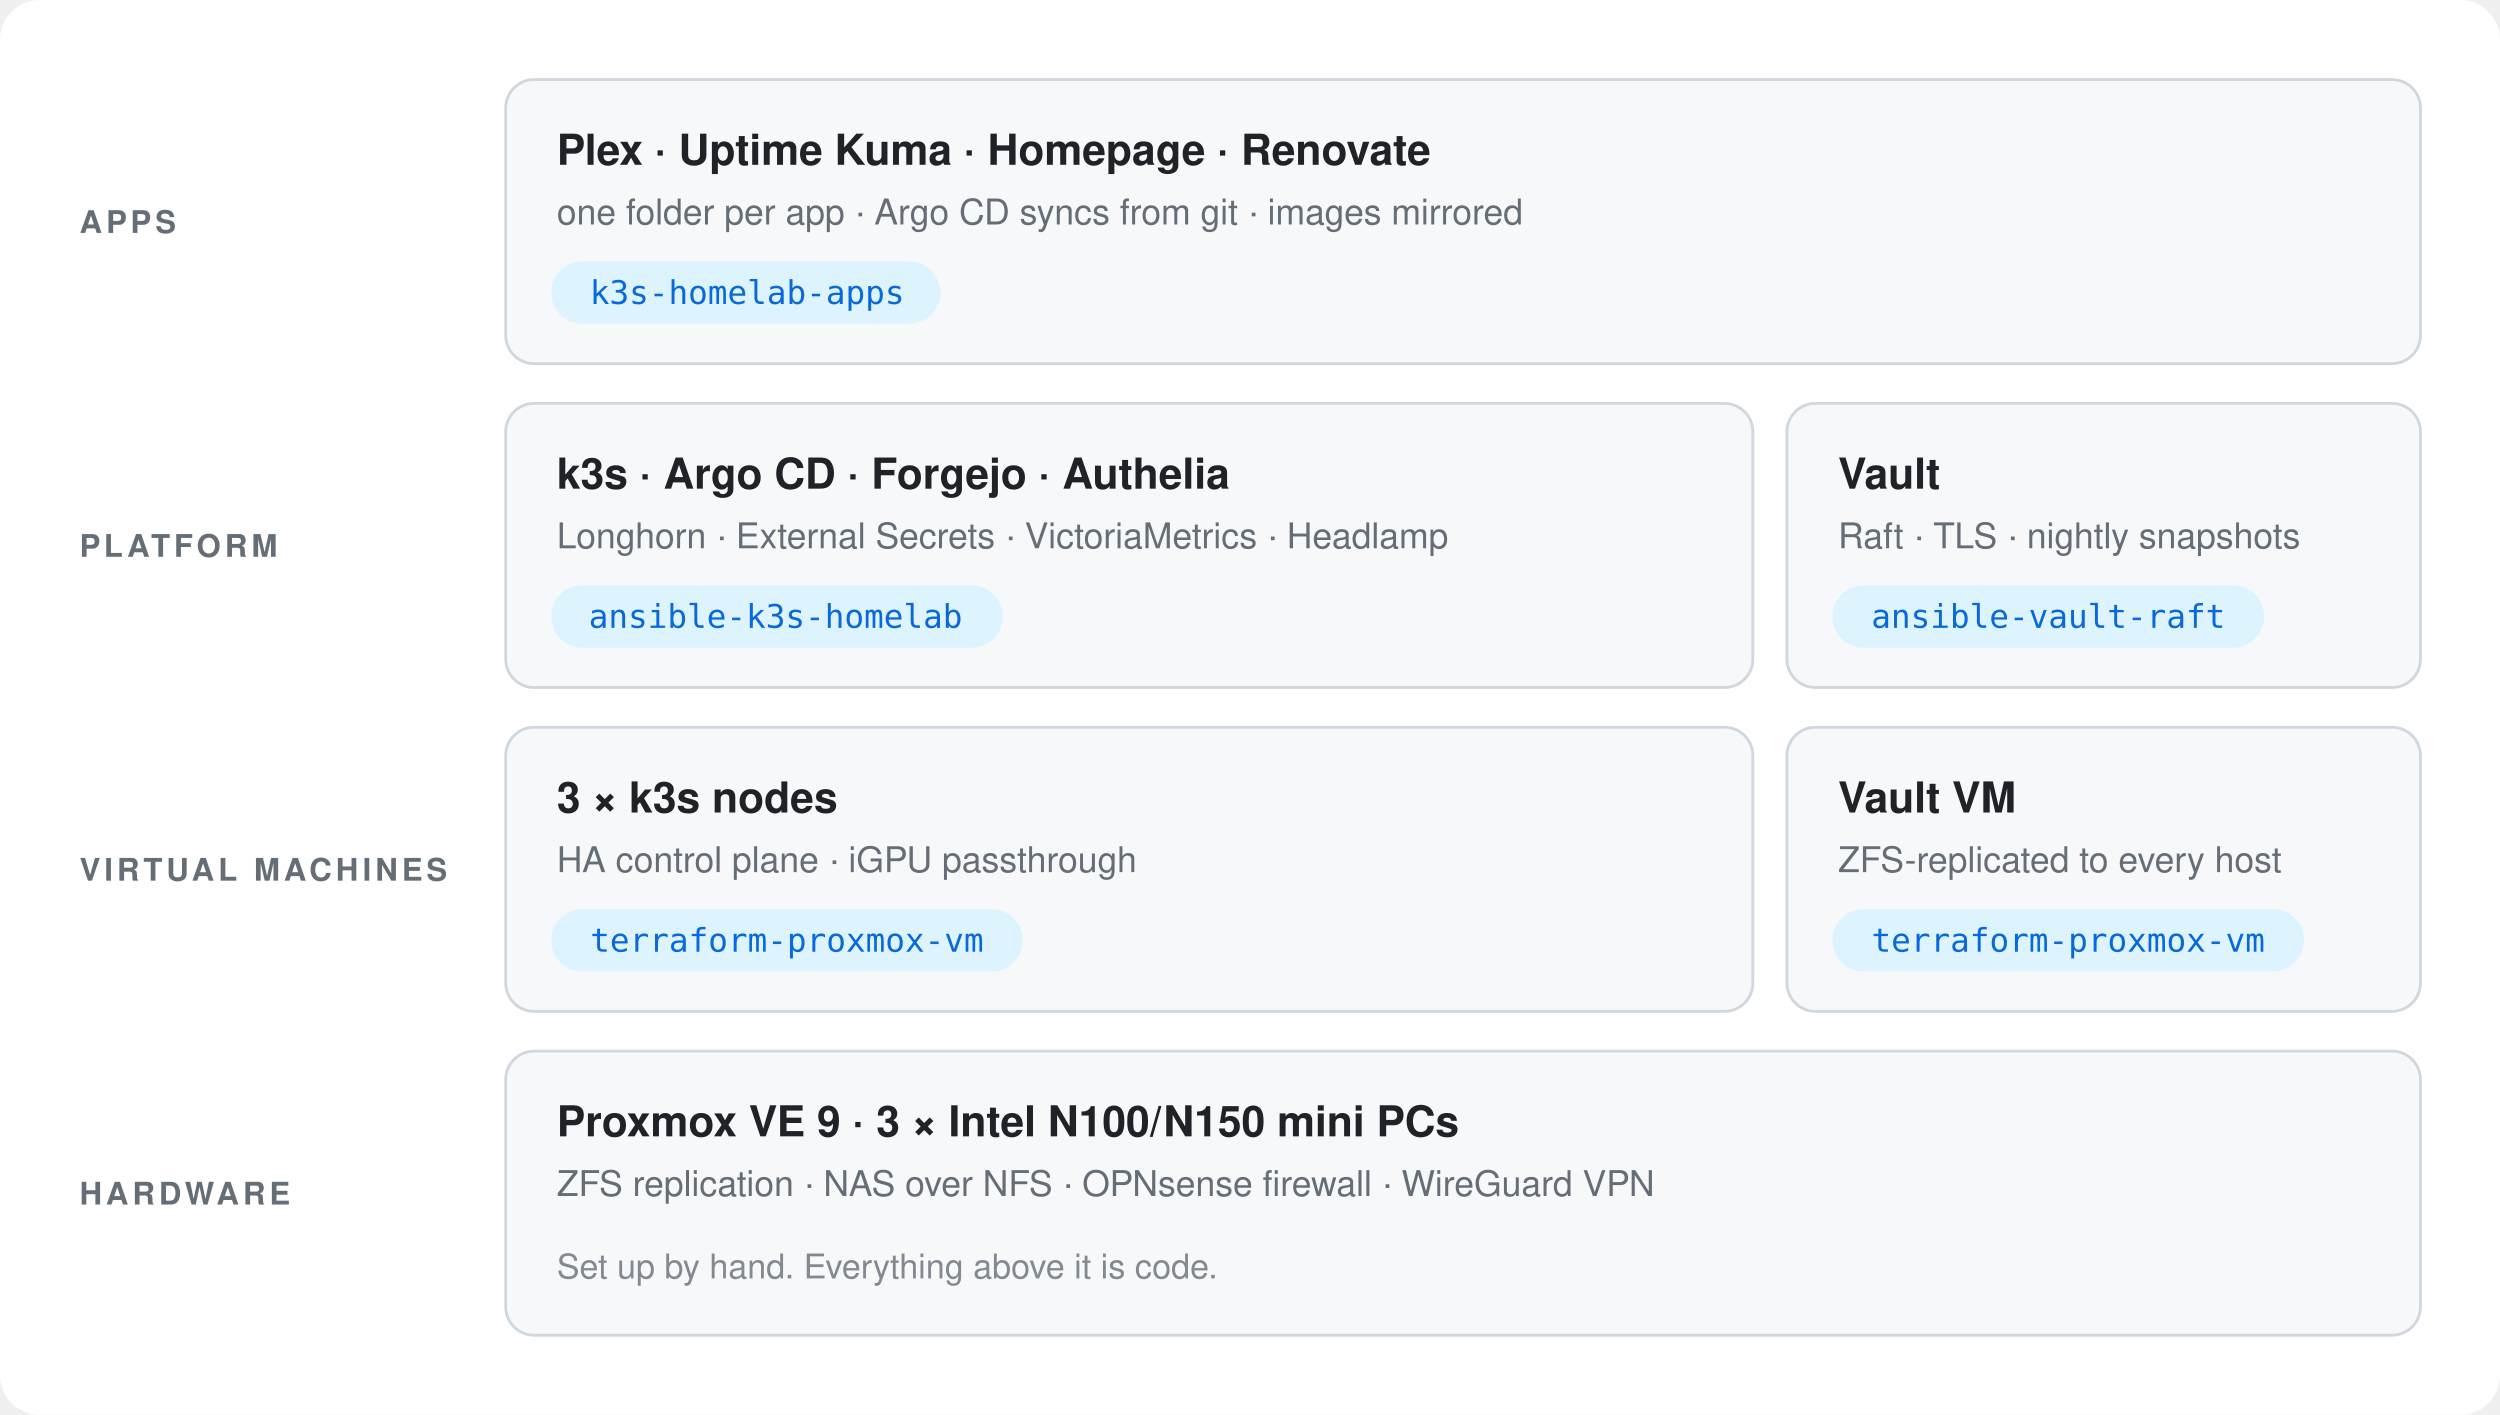
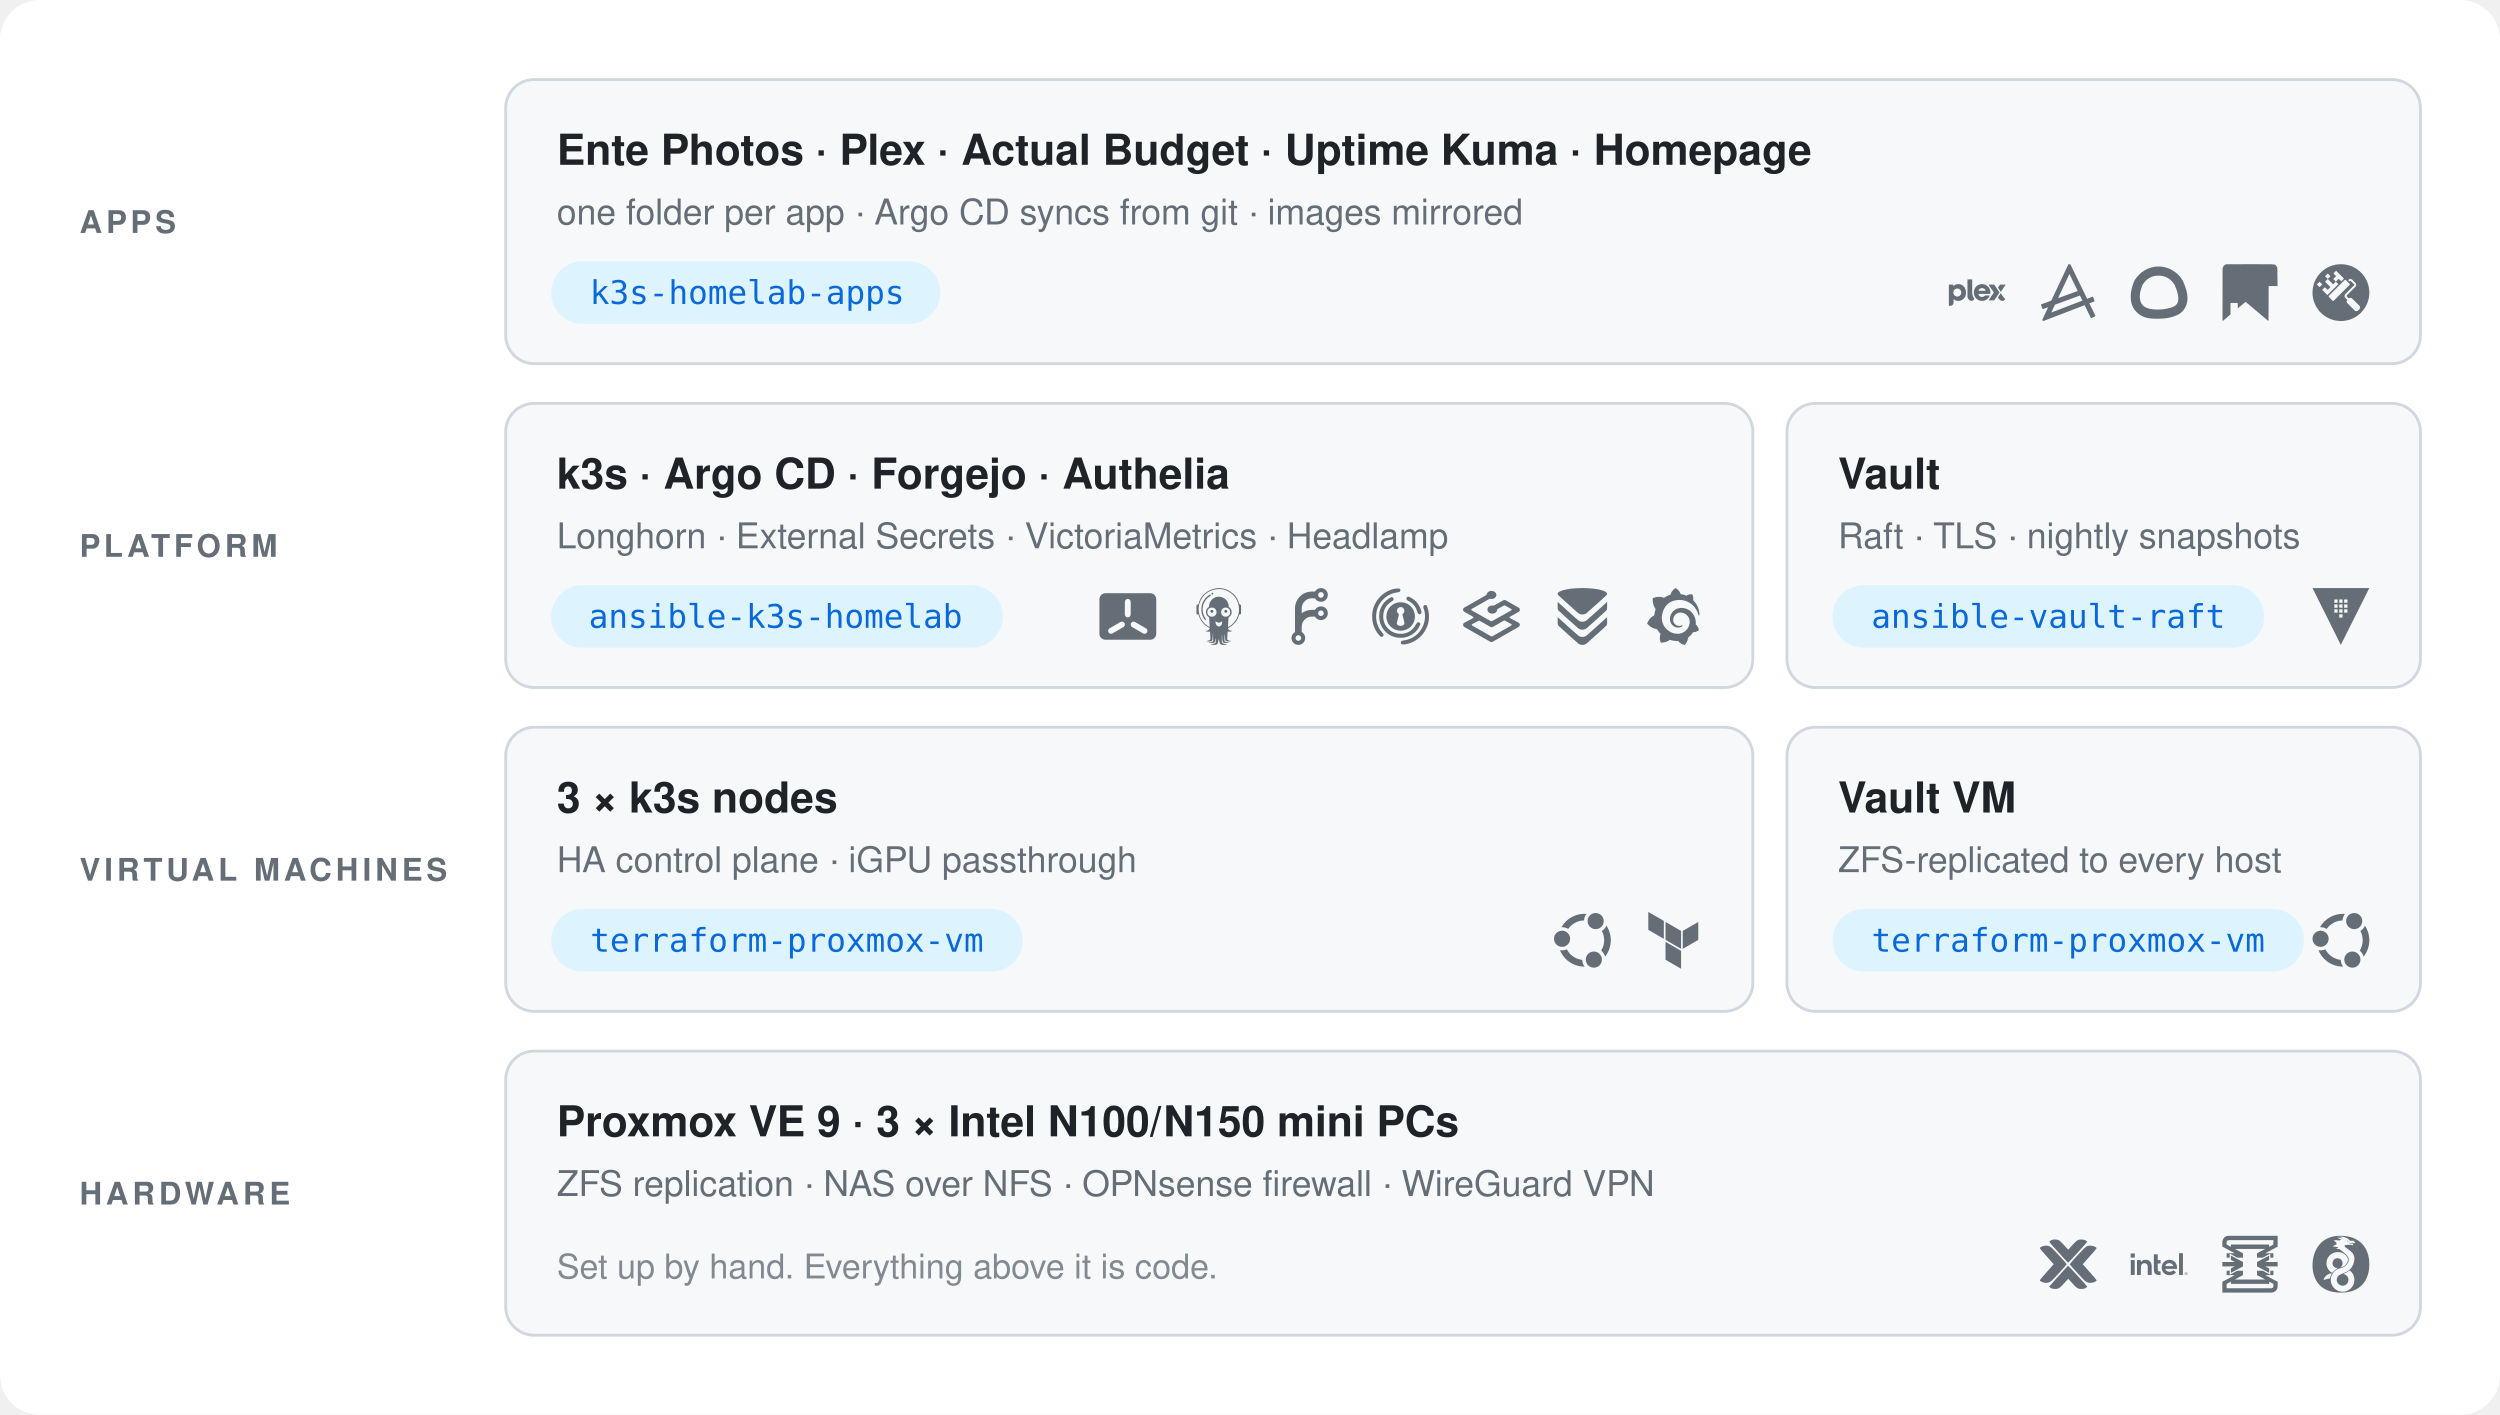
<svg xmlns="http://www.w3.org/2000/svg" width="880" height="498" viewBox="0 0 880 498" role="img" aria-label="Homelab stack: hardware, virtual machines, platform, apps">
  <rect width="880" height="498" rx="14" fill="#ffffff" />
  <text x="28" y="82.0" font-family="-apple-system, BlinkMacSystemFont, 'Segoe UI', Helvetica, Arial, sans-serif" font-size="11" font-weight="600" letter-spacing="1.4" fill="#656d76">APPS</text>
  <rect x="178" y="28" width="674" height="100" rx="10" fill="#f6f8fa" stroke="#d0d7de" />
-   <text x="196" y="58" font-family="-apple-system, BlinkMacSystemFont, 'Segoe UI', Helvetica, Arial, sans-serif" font-size="15" font-weight="600" fill="#1f2328">Plex · Uptime Kuma · Homepage · Renovate</text>
+   <text x="196" y="58" font-family="-apple-system, BlinkMacSystemFont, 'Segoe UI', Helvetica, Arial, sans-serif" font-size="15" font-weight="600" fill="#1f2328">Ente Photos · Plex · Actual Budget · Uptime Kuma · Homepage</text>
  <text x="196" y="79" font-family="-apple-system, BlinkMacSystemFont, 'Segoe UI', Helvetica, Arial, sans-serif" font-size="12.5" fill="#656d76">one folder per app · Argo CD syncs from git · images mirrored</text>
  <rect x="194" y="92" width="137" height="22" rx="11" fill="#ddf4ff" />
  <text x="263" y="107" text-anchor="middle" font-family="ui-monospace, SFMono-Regular, 'SF Mono', Menlo, Consolas, monospace" font-size="11.5" fill="#0969da">k3s-homelab-apps</text>
+   <g transform="translate(686,93) scale(0.8333333)">
+     <path d="M3.987 8.409c-.96 0-1.587.28-2.12.933v-.72H0v8.88s.038.018.127.037c.138.03.821.187 1.331-.249.441-.377.542-.814.542-1.318v-1.283c.533.573 1.147.813 2 .813 1.84 0 3.253-1.493 3.253-3.48 0-2.12-1.36-3.613-3.266-3.613Zm16.748 5.595.406.591c.391.614.894.906 1.492.908.621-.012 1.064-.562 1.226-.755 0 0-.307-.27-.686-.72-.517-.614-1.214-1.755-1.24-1.803l-1.198 1.779Zm-3.205-1.955c0-2.08-1.52-3.64-3.52-3.64s-3.467 1.587-3.467 3.573a3.48 3.48 0 0 0 3.507 3.52c1.413 0 2.626-.84 3.253-2.293h-2.04l-.093.093c-.427.4-.72.533-1.227.533-.787 0-1.373-.506-1.453-1.266h4.986c.04-.214.054-.307.054-.52Zm-7.671-.219c0 .769.11 1.701.868 2.722l.056.069c-.306.526-.742.88-1.248.88-.399 0-.814-.211-1.138-.579a2.177 2.177 0 0 1-.538-1.441V6.409H9.86l-.001 5.421Zm9.283 3.46h-2.39l2.247-3.332-2.247-3.335h2.39l2.248 3.335-2.248 3.332Zm1.593-1.286Zm-17.162-.342c-.933 0-1.68-.773-1.68-1.72s.76-1.666 1.68-1.666c.92 0 1.68.733 1.68 1.68 0 .946-.733 1.706-1.68 1.706Zm18.361-1.974L24 8.622h-2.391l-.87 1.293 1.195 1.773Zm-9.404-.466c.16-.706.72-1.133 1.493-1.133.773 0 1.373.467 1.507 1.133h-3Z" fill="#656d76" />
+   </g>
+   <g transform="translate(718,93) scale(0.8333333)">
+     <path d="m17.442 10.779.737 2.01-16.758 6.145a.253.253 0 0 1-.324-.15l-.563-1.536a.253.253 0 0 1 .15-.324zM1.13 23.309 12.036.145A.253.253 0 0 1 12.265 0h.478c.097 0 .185.055.227.142l7.036 14.455 2.206-.848c.13-.05.277.015.327.145l.587 1.526a.253.253 0 0 1-.145.327l-2.034.783 2.51 5.156a.253.253 0 0 1-.117.338l-1.47.716a.253.253 0 0 1-.339-.117l-2.59-5.322-17.37 6.682a.253.253 0 0 1-.328-.145c0-.001 0-.003-.002-.004l-.12-.33a.252.252 0 0 1 .009-.195zM12.528 4.127 4.854 20.425 18 15.369z" fill="#656d76" />
+   </g>
+   <g transform="translate(750,93) scale(0.8333333)">
+     <path d="M11.759.955c-4.071 0-7.93 2.265-10.06 5.774l-.16.263-.116.284c-1.81 4.44-2.188 9.118.621 12.459 2.67 3.174 6.221 3.328 9.477 3.308 3.256-.02 6.323-.482 8.995-2.032C22.75 19.714 24 16.917 24 14.53c0-2.388-.724-4.698-1.882-7.343l-.112-.257-.148-.238C19.683 3.2 15.83.955 11.758.955Zm0 3.868c2.919 0 5.19 1.305 6.816 3.914 2.076 4.747 2.076 7.724 0 8.929-3.116 1.808-11.234 2.359-13.57-.42-1.558-1.853-1.558-4.69 0-8.51 1.584-2.608 3.835-3.913 6.754-3.913z" fill="#656d76" />
+   </g>
+   <g transform="translate(782,93) scale(0.8333333)">
+     <path d="M1.992.034C1.217.166.602.841.416 1.769.388 1.901.36 21.858.388 23.895c0 .181 0 .181.923-.593.497-.416 1.328-1.128 1.801-1.516.34-.28.626-.543.637-.576.011-.039.022-1.148.017-2.466L3.76 16.35h1.516c.829 0 1.52.022 1.537.044.017.021.028.538.022 1.142 0 .61.011 1.104.022 1.104.017 0 .643-.522.725-.604.017-.017.401-.335.851-.714.923-.77.917-.764 1.373-1.148.28-.236.34-.264.412-.203.072.066 2.878 2.421 3.592 3.02a1239.37 1239.37 0 0 1 3.932 3.306c.003.003 2.02 1.74 2.076 1.702.021-.01.038-3.333.038-7.38-.006-6.574.005-7.365.082-7.381.044-.011.895-.017 1.884-.017h1.801l-.022-3.761c-.005-2.07-.033-3.817-.05-3.877-.142-.495-.51-1.022-.883-1.28-.473-.318.164-.302-10.566-.302-5.442-.005-9.99.011-10.11.033Z" fill="#656d76" />
+   </g>
+   <g transform="translate(814,93) scale(0.8333333)">
+     <path d="M12 0C5.372 0 0 5.372 0 12s5.372 12 12 12 12-5.371 12-12S18.63 0 12 0zM9.973 5.046L8.827 3.9l1.146-1.146 3.33 3.33-1.146 1.147-1.085-1.086L9.858 7.36 8.766 6.267 9.98 5.053zM6.445 3.933l1.147 1.146-1.147 1.144L5.3 5.077zM2.98 9.689L1.833 8.543l1.146-1.146 1.146 1.146zm2.283 2.323l-1.17-1.17 1.146-1.146 1.147 1.146L7.568 9.66l-1.123-1.12L5.3 7.391l1.146-1.146 2.27 2.269 1.143-1.144 1.062 1.062-1.18 1.181-3.438 3.439zm3.726 3.406a.35.35 0 01-.494 0l-1.58-1.578a.35.35 0 010-.494l6.668-6.669a.35.35 0 01.495 0l1.577 1.578a.35.35 0 010 .494zM19.81 19.01c-.24.248-.46.513-.76.7-.325.204-.951.15-1.22-.133-.127-.134-.263-.26-.392-.39-.877-.876-1.749-1.755-2.63-2.627-.274-.272-.433-.593-.347-.965.038-.157.134-.32.258-.504-.227-.225-.527-.549-.764-.802a1.687 1.687 0 01-.298-.42c-.236-.499-.096-.932.272-1.31.422-.43.853-.855 1.28-1.282l2.238-2.236c.045-.044.09-.084.13-.13.105-.13.105-.259.006-.39-.03-.04-.068-.075-.105-.112-.399-.399-.797-.797-1.196-1.193-.035-.036-.075-.07-.112-.106-.092-.082-.235-.077-.338-.005-.072.052-.138.115-.222.186l-.549-.535c.361-.6 1.163-.731 1.671-.258.504.467.99.952 1.458 1.454a1.132 1.132 0 01-.033 1.556l-.738.738-2.824 2.822a1.515 1.515 0 00-.085.09c-.159.175-.164.339.003.51.248.258.504.509.776.783.23-.164.457-.26.726-.256.305.005.553.122.764.333.52.523 1.043 1.043 1.564 1.564.464.464.911.942 1.394 1.385.392.36.525 1.064.073 1.533z" fill="#656d76" />
+   </g>
  <text x="28" y="196.0" font-family="-apple-system, BlinkMacSystemFont, 'Segoe UI', Helvetica, Arial, sans-serif" font-size="11" font-weight="600" letter-spacing="1.4" fill="#656d76">PLATFORM</text>
  <rect x="178" y="142" width="439" height="100" rx="10" fill="#f6f8fa" stroke="#d0d7de" />
  <text x="196" y="172" font-family="-apple-system, BlinkMacSystemFont, 'Segoe UI', Helvetica, Arial, sans-serif" font-size="15" font-weight="600" fill="#1f2328">k3s · Argo CD · Forgejo · Authelia</text>
  <text x="196" y="193" font-family="-apple-system, BlinkMacSystemFont, 'Segoe UI', Helvetica, Arial, sans-serif" font-size="12.5" fill="#656d76">Longhorn · External Secrets · VictoriaMetrics · Headlamp</text>
  <rect x="194" y="206" width="159" height="22" rx="11" fill="#ddf4ff" />
  <text x="273" y="221" text-anchor="middle" font-family="ui-monospace, SFMono-Regular, 'SF Mono', Menlo, Consolas, monospace" font-size="11.5" fill="#0969da">ansible-k3s-homelab</text>
+   <g transform="translate(387,207) scale(0.8333333)">
+     <path d="M21.46 2.172H2.54A2.548 2.548 0 0 0 0 4.712v14.575a2.548 2.548 0 0 0 2.54 2.54h18.92a2.548 2.548 0 0 0 2.54-2.54V4.713a2.548 2.548 0 0 0-2.54-2.54ZM10.14 16.465 5.524 19.15a1.235 1.235 0 1 1-1.242-2.137L8.9 14.33a1.235 1.235 0 1 1 1.241 2.136zm1.817-4.088h-.006a1.235 1.235 0 0 1-1.23-1.24l.023-5.32a1.236 1.236 0 0 1 1.236-1.23h.005a1.235 1.235 0 0 1 1.23 1.241l-.023 5.32a1.236 1.236 0 0 1-1.235 1.23zm8.17 6.32a1.235 1.235 0 0 1-1.688.453l-4.624-2.67a1.235 1.235 0 1 1 1.235-2.14l4.624 2.67a1.235 1.235 0 0 1 .452 1.688z" fill="#656d76" />
+   </g>
+   <g transform="translate(419,207) scale(0.8333333)">
+     <path d="M12.581 0c.436.037.871.1 1.299.186 1.679.383 3.121 1.213 4.382 2.365 1.161 1.06 1.917 2.372 2.335 3.881.089.321.216.56.586.624.205.035.238.245.239.43.003.646.002 1.294.002 1.94l-.002 1.21c-.001.356-.116.479-.466.474-.211-.003-.293.119-.344.291-.146.489-.33.966-.552 1.426-.818 1.682-2.084 2.938-3.688 3.87-.077.045-.155.088-.233.131-.252.137-.258.146-.155.415.114.299.358.529.664.625.269.096.553.134.827.21a.672.672 0 0 1 .236.094c-.066.082-.156.067-.231.082-.36.073-.713.184-1.086.17a1.275 1.275 0 0 1-.438-.064c-.114-.045-.152-.006-.176.109a5.354 5.354 0 0 0-.084.92c-.015.617-.071 1.23-.112 1.844-.042.598-.018.651.558.842.281.094.563.187.842.286.069.024.15.038.192.117-.04.057-.098.035-.146.035-.493.003-.985.005-1.478.001-.524-.005-.806-.282-.845-.803-.055-.762-.12-1.524-.182-2.286a.947.947 0 0 0-.026-.12c-.079.455-.065.879-.084 1.298-.023.528-.008 1.057-.007 1.584 0 .27.086.388.335.483.359.135.711.295 1.114.262.141-.012.276.062.402.129.032.017.073.033.069.073-.004.043-.049.047-.084.045-.657-.019-1.317.065-1.972-.028-.323-.046-.533-.236-.631-.552-.094-.303-.114-.617-.137-.93-.046-.626-.078-1.253-.116-1.88a.222.222 0 0 0-.061-.171.282.282 0 0 0-.031.193c-.002.956-.002 1.911-.001 2.866 0 .388.123.575.494.708.481.172.976.298 1.47.423.11.028.225.047.242.192h-1.852c-.051-.01-.103-.022-.155-.03-.701-.1-1.001-.372-1.143-1.042l-.067-.331-.226-1.103c-.069.12-.118.25-.144.386-.083.399-.151.802-.243 1.2-.113.493-.444.763-.932.857l-.33.063H8.558c.057-.171.216-.185.355-.221.476-.127.96-.223 1.417-.409a.603.603 0 0 0 .397-.521c.058-.435.002-.865-.013-1.296a1.528 1.528 0 0 0-.078-.315.405.405 0 0 0-.071.207c-.026.296-.049.591-.075.886-.038.432-.273.716-.679.81a1.702 1.702 0 0 1-.37.045c-.557.003-1.115-.001-1.673-.005-.048 0-.109.019-.148-.065.178-.103.377-.168.582-.187a5.67 5.67 0 0 0 .939-.193c.42-.114.522-.249.512-.687-.023-.931-.091-1.86-.069-2.791.004-.184.001-.368.001-.551a2.387 2.387 0 0 0-.05.385 40.299 40.299 0 0 1-.186 2.623c-.052.513-.296.748-.804.805-.446.051-.889.002-1.332-.02-.108-.006-.234.012-.339-.064.043-.066.106-.07.16-.087.362-.115.725-.224 1.086-.344.246-.081.35-.235.355-.492a2.241 2.241 0 0 0-.003-.232 45.315 45.315 0 0 1-.105-2.149 5.487 5.487 0 0 0-.035-.478c-.024-.188-.131-.287-.295-.258-.505.092-.99-.006-1.473-.139-.059-.016-.134-.007-.178-.088a.986.986 0 0 1 .285-.09c.255-.052.507-.121.753-.208.312-.112.564-.347.695-.651.089-.203.056-.317-.112-.398-1.418-.683-2.512-1.73-3.391-3.017a8.152 8.152 0 0 1-1.123-2.447c-.067-.246-.156-.3-.383-.26-.306.053-.401.006-.535-.273v-3.49c.144-.303.205-.341.534-.329.235.01.247-.004.309-.242.396-1.508 1.082-2.861 2.171-3.988C6.9 1.42 8.523.631 10.34.203c.456-.108.922-.15 1.387-.203h.854Zm7.974 8.948a7.34 7.34 0 0 0-.048-.938 8.353 8.353 0 0 0-.099-.65c-.598-2.964-2.344-5.02-5.051-6.268-1.553-.715-3.21-.835-4.878-.511-3.248.633-5.396 2.583-6.539 5.652-.436 1.173-.495 2.406-.37 3.65.087.935.339 1.846.745 2.694.585 1.213 1.444 2.207 2.477 3.058.343.286.719.528 1.121.719.235.111.247.105.245-.146.006-.16.003-.32-.009-.48-.125-1.02-.142-2.045-.169-3.069a.392.392 0 0 0-.184-.353c-.385-.268-.713-.592-.921-1.019-.474-.97-.372-2.361.813-3.215.136-.097.217-.19.198-.373a1.724 1.724 0 0 1 .031-.442c.177-1.187.748-2.138 1.722-2.84.68-.492 1.442-.772 2.286-.782.483-.007.953.11 1.414.244 1.609.467 2.846 2.07 2.845 3.697a.64.64 0 0 0 .268.565c.463.371.821.83.943 1.426.22 1.077-.083 1.982-.979 2.634-.266.194-.347.406-.333.698.002.047 0 .095-.002.142l-.062 1.439c-.025.586-.138 1.165-.117 1.754.008.223.006.226.201.128a7.46 7.46 0 0 0 2.393-1.903c1.32-1.577 2.074-3.372 2.059-5.511ZM9.117 12.102c1.489.021 2.443-1.578 1.716-2.879a1.937 1.937 0 0 0-1.699-.991c-1.094-.004-1.954.822-1.958 1.881-.005 1.148.813 1.985 1.941 1.989Zm5.794 0c1.101.002 1.935-.823 1.935-1.917 0-1.091-.846-1.949-1.92-1.947-1.064.003-1.94.866-1.943 1.915-.003 1.105.831 1.948 1.928 1.949Zm-1.472 1.937c-.208.128-.407.277-.63.384-.536.257-1.063.257-1.579-.048-.158-.094-.308-.201-.464-.298-.047-.028-.092-.103-.15-.062-.044.03-.01.1-.001.151.037.179.064.362.082.544.027.565.293.992.742 1.31a.984.984 0 0 0 .791.186c.565-.119 1.025-.614 1.124-1.218.043-.266.005-.544.109-.803a.133.133 0 0 0-.024-.146Zm-8.78-4.92c-.012-1.102.143-2.055.54-2.961.633-1.443 1.642-2.553 2.98-3.374a.378.378 0 0 1 .459.067c.06.06.036.118.01.178a1.09 1.09 0 0 1-.48.51c-1.079.639-1.829 1.571-2.357 2.688a6.325 6.325 0 0 0-.618 2.986c.055 1.309.439 2.516 1.213 3.588.088.104.148.23.173.365.01.08.059.168-.031.228a.312.312 0 0 1-.288.041.502.502 0 0 1-.234-.185c-.72-.979-1.193-2.056-1.331-3.273-.036-.326-.004-.653-.036-.858ZM8.94 2.34a.373.373 0 0 1 .378-.382c.211.001.409.226.416.473.004.138-.309.39-.476.386-.189-.005-.318-.2-.318-.477Zm-.465 7.48a.609.609 0 0 1 .586-.631c.38-.003.671.271.675.633.004.356-.27.622-.639.621-.38-.002-.621-.241-.622-.623Zm6.496.623c-.381-.002-.625-.255-.621-.646a.635.635 0 0 1 .596-.613.656.656 0 0 1 .669.643c.001.354-.275.618-.644.616Z" fill="#656d76" />
+   </g>
+   <g transform="translate(451,207) scale(0.8333333)">
+     <path d="M16.777 0c1.602 0 2.9 1.299 2.9 2.901s-1.299 2.9-2.9 2.9c-1.085 0-2.031-.596-2.529-1.479H12.91c-2.332 0-4.227 1.872-4.265 4.195l-.001 2.118a7.076 7.076 0 0 1 4.148-1.421l.118-.001 1.339 0c.497-.883 1.443-1.479 2.529-1.479 1.602 0 2.9 1.299 2.9 2.901s-1.299 2.9-2.9 2.9c-1.085 0-2.031-.596-2.529-1.479H12.91c-2.332 0-4.227 1.872-4.265 4.195l-.001 2.319c.883.497 1.479 1.443 1.479 2.529 0 1.602-1.299 2.901-2.901 2.901-1.602 0-2.9-1.299-2.9-2.901 0-1.085.596-2.031 1.479-2.529l-0-9.983c0-3.887 3.119-7.045 6.992-7.108l.118-.001h1.339C14.746.596 15.692 0 16.777 0ZM7.223 19.905c-.66 0-1.194.535-1.194 1.194s.535 1.194 1.194 1.194 1.194-.535 1.194-1.194-.535-1.194-1.194-1.194Zm9.555-10.464c-.66 0-1.194.535-1.194 1.194s.535 1.194 1.194 1.194c.66 0 1.194-.535 1.194-1.194s-.535-1.194-1.194-1.194Zm0-7.735c-.66 0-1.194.535-1.194 1.194s.535 1.194 1.194 1.194c.66 0 1.194-.535 1.194-1.194s-.535-1.194-1.194-1.194Z" fill="#656d76" />
+   </g>
+   <g transform="translate(483,207) scale(0.8333333)">
+     <path d="M10.624.191c-.324.023-.655.011-.97.073-2.883.568-5.244 2.01-7.074 4.3C1.42 6.014.624 7.652.243 9.48c-.25 1.2-.294 2.402-.191 3.627.237 2.832 1.377 5.233 3.345 7.26.332.341.775.348 1.1.055.39-.35.442-.735.124-1.149-.271-.353-.588-.671-.85-1.03-1.625-2.208-2.343-4.674-2.04-7.411.305-2.773 1.6-5.022 3.723-6.795 1.517-1.267 3.288-1.983 5.248-2.24.272-.037.552-.083.803-.186.32-.132.478-.564.4-.923-.085-.384-.355-.483-.702-.477-.194.004-.387 0-.58 0v-.02zm4.639 3.41c-.312-.008-.582.197-.722.512-.176.4-.027.854.367 1.096.123.075.256.134.385.199 1.485.737 2.619 1.834 3.319 3.342.257.554.423 1.15.636 1.726.162.441.509.656.92.579.425-.08.67-.392.668-.952-.016-.081-.035-.261-.082-.435-.535-1.97-1.579-3.616-3.21-4.847-.598-.453-1.28-.812-1.958-1.14a.782.782 0 0 0-.323-.08zm-6.939.23a.903.903 0 0 0-.492.144c-.648.388-1.325.764-1.88 1.266-2.323 2.098-3.262 4.755-2.905 7.84.55 4.74 4.6 8.021 8.9 7.904l.868-.001a.99.99 0 0 0 .109-.007c2.491-.312 4.58-1.387 6.146-3.36.488-.615.86-1.336 1.2-2.049.248-.523-.032-.982-.56-1.12-.38-.1-.72.112-.974.509-.473.737-.89 1.54-1.491 2.16-1.479 1.52-3.322 2.28-5.466 2.199-2.405-.091-4.337-1.127-5.758-3.056-1.088-1.475-1.49-3.168-1.32-4.984.184-1.987 1.038-3.644 2.57-4.927.423-.354.908-.633 1.365-.946.458-.314.568-.715.314-1.15-.153-.262-.371-.413-.626-.422zm3.417 2.167C8.724 6.056 6.02 8.625 6 12 5.98 15.29 8.712 18.017 12 18.02c3.339.005 6.078-2.618 6.062-6.025C18.048 8.45 15.192 5.911 12.034 6a5.726 5.726 0 0 0-.293-.002zm10.752 1.164a.91.91 0 0 0-.137.002c-.404.033-.642.295-.74.646-.053.187-.01.432.064.62a9.546 9.546 0 0 1 .648 3.753 9.994 9.994 0 0 1-1.32 4.76c-1.617 2.84-4.04 4.53-7.243 5.12-.343.063-.694.095-1.033.174-.434.103-.688.473-.641.882.044.38.34.646.769.684.132.012.265.002.398.002l-.001-.003c.145 0 .29.005.434-.002.084-.004.167-.028.25-.04 1.847-.282 3.518-.99 5.037-2.068 1.708-1.213 3.001-2.78 3.897-4.665 1.1-2.317 1.375-4.752.906-7.264-.13-.694-.354-1.376-.584-2.046-.125-.362-.389-.537-.704-.555zm-10.449.862c.13 0 .261.016.392.05.708.18 1.16.787 1.158 1.553.027.504-.211.888-.588 1.183-.207.163-.236.32-.176.558.264 1.052.52 2.107.763 3.164.13.568-.019.872-.522 1.174-.675.404-1.666.354-2.29-.13-.315-.244-.427-.573-.331-.966.252-1.031.494-2.064.762-3.09.086-.33.041-.554-.225-.794-.581-.523-.682-1.253-.317-1.903a1.57 1.57 0 0 1 1.374-.8z" fill="#656d76" />
+   </g>
+   <g transform="translate(515,207) scale(0.8333333)">
+     <path d="M12 1.19c1.088 0 2.056.768 2.056 1.714 0 .947-.921 1.715-2.056 1.715-.13 0-.3-.022-.509-.064a.685.685 0 0 0-.475.076l-7.37 4.195a.344.344 0 0 0 .001.597l7.99 4.49c.208.116.461.116.669 0l8.034-4.468a.343.343 0 0 0 .003-.598l-2.507-1.424a.683.683 0 0 0-.67-.003l-2.647 1.468a.234.234 0 0 0-.119.18l-.001.025c0 .946-.921 1.714-2.056 1.714s-2.056-.768-2.056-1.714c0-.947.921-1.715 2.056-1.715.042 0 .09.002.145.007l.087.008.096.013a.685.685 0 0 0 .425-.08l3.913-2.173c.3-.166.662-.171.965-.017l.04.023 5.465 3.104c.686.39.693 1.368.03 1.773l-.037.021-3.656 2.033a.343.343 0 0 0 .007.604l3.62 1.906c.72.378.736 1.402.03 1.804l-10.995 6.272a1.03 1.03 0 0 1-1.019 0L.526 16.43a1.03 1.03 0 0 1 .034-1.806l3.66-1.911a.343.343 0 0 0 .01-.603L.524 10.029a1.03 1.03 0 0 1-.041-1.77l.036-.021L9.618 3.06a.688.688 0 0 0 .308-.369l.011-.036c.32-.952 1.046-1.466 2.063-1.466Zm5.076 12.63-4.492 2.586-.041.022c-.306.158-.671.152-.973-.018l-4.478-2.527a.682.682 0 0 0-.65-.01L3.86 15.224a.343.343 0 0 0-.012.602l7.887 4.515c.21.12.467.121.677 0l7.956-4.547a.343.343 0 0 0-.01-.602l-2.623-1.384a.683.683 0 0 0-.659.012z" fill="#656d76" />
+   </g>
+   <g transform="translate(547,207) scale(0.8333333)">
+     <path d="M1.893 3.078C.239 1.537 4.846.009 11.963 0h.076c7.116.009 11.723 1.537 10.067 3.078 0 0-6.168 5.655-8.301 7.473-.404.346-1.084.607-1.766.616h-.076c-.682-.009-1.362-.271-1.767-.616-2.132-1.818-8.301-7.473-8.303-7.473Zm20.549 2.771V8.58c0 .3-.115.698-.319.885-1.332 1.222-6.47 5.925-8.319 7.502-.405.345-1.085.606-1.767.615h-.072c-.683-.009-1.362-.27-1.767-.615-1.849-1.577-6.987-6.28-8.32-7.502-.204-.187-.318-.585-.318-.885V5.849c1.96 1.788 7.163 6.505 8.638 7.764.404.346 1.084.607 1.767.616h.072c.682-.009 1.362-.271 1.767-.616 1.474-1.258 6.678-5.973 8.638-7.764Zm0 6.418v2.73c0 .301-.115.698-.319.885-1.332 1.222-6.47 5.926-8.319 7.502-.405.346-1.085.607-1.767.616h-.072c-.683-.009-1.362-.271-1.767-.616-1.849-1.576-6.987-6.28-8.32-7.502-.204-.187-.318-.585-.318-.885v-2.73c1.96 1.788 7.163 6.505 8.638 7.764.404.346 1.084.606 1.767.615h.072c.682-.009 1.362-.27 1.767-.615 1.474-1.258 6.678-5.976 8.638-7.764Z" fill="#656d76" />
+   </g>
+   <g transform="translate(579,207) scale(0.8333333)">
+     <path d="M23.02 10.59a8.578 8.578 0 0 0-.862-3.034 8.911 8.911 0 0 0-1.789-2.445c.337-1.342-.413-2.505-.413-2.505-1.292-.08-2.113.4-2.416.62-.052-.02-.102-.044-.154-.064-.22-.089-.446-.172-.677-.247-.231-.073-.47-.14-.711-.197a9.867 9.867 0 0 0-.875-.161C14.557.753 12.94 0 12.94 0c-1.804 1.145-2.147 2.744-2.147 2.744l-.018.093c-.098.029-.2.057-.298.088-.138.042-.275.094-.413.143-.138.055-.275.107-.41.166a8.869 8.869 0 0 0-1.557.87l-.063-.029c-2.497-.955-4.716.195-4.716.195-.203 2.658.996 4.33 1.235 4.636a11.608 11.608 0 0 0-.607 2.635C1.636 12.677.953 15.014.953 15.014c1.926 2.214 4.171 2.351 4.171 2.351.003-.002.006-.002.006-.005.285.509.615.994.986 1.446.156.19.32.371.488.548-.704 2.009.099 3.68.099 3.68 2.144.08 3.553-.937 3.849-1.173a9.784 9.784 0 0 0 3.164.501h.08l.055-.003.107-.002.103-.005.003.002c1.01 1.44 2.788 1.646 2.788 1.646 1.264-1.332 1.337-2.653 1.337-2.94v-.058c0-.02-.003-.039-.003-.06.265-.187.52-.387.758-.6a7.875 7.875 0 0 0 1.415-1.7c1.43.083 2.437-.885 2.437-.885-.236-1.49-1.085-2.216-1.264-2.354l-.018-.013-.016-.013a.217.217 0 0 1-.031-.02c.008-.092.016-.18.02-.27.011-.162.016-.323.016-.48v-.253l-.005-.098-.008-.135a1.891 1.891 0 0 0-.01-.13c-.003-.042-.008-.083-.013-.125l-.016-.124-.018-.122a6.215 6.215 0 0 0-2.032-3.73 6.015 6.015 0 0 0-3.222-1.46 6.292 6.292 0 0 0-.85-.048l-.107.002h-.063l-.044.003-.104.008a4.777 4.777 0 0 0-3.335 1.695c-.332.4-.592.84-.768 1.297a4.594 4.594 0 0 0-.312 1.817l.003.091c.005.055.007.11.013.164a3.615 3.615 0 0 0 .698 1.82 3.53 3.53 0 0 0 1.827 1.282c.33.098.66.14.971.137.039 0 .078 0 .114-.002l.063-.003c.02 0 .041-.003.062-.003.034-.002.065-.007.099-.01.007 0 .018-.003.028-.003l.031-.005.06-.008a1.18 1.18 0 0 0 .112-.02c.036-.008.072-.013.109-.024a2.634 2.634 0 0 0 .914-.415c.028-.02.056-.041.085-.065a.248.248 0 0 0 .039-.35.244.244 0 0 0-.309-.06l-.078.042c-.09.044-.184.083-.283.116a2.476 2.476 0 0 1-.475.096c-.028.003-.054.006-.083.006l-.083.002c-.026 0-.054 0-.08-.002l-.102-.006h-.012l-.024.006c-.016-.003-.031-.003-.044-.006-.031-.002-.06-.007-.091-.01a2.59 2.59 0 0 1-.724-.213 2.557 2.557 0 0 1-.667-.438 2.52 2.52 0 0 1-.805-1.475 2.306 2.306 0 0 1-.029-.444l.006-.122v-.023l.002-.031c.003-.021.003-.04.005-.06a3.163 3.163 0 0 1 1.352-2.29 3.12 3.12 0 0 1 .937-.43 2.946 2.946 0 0 1 .776-.101h.06l.07.002.045.003h.026l.07.005a4.041 4.041 0 0 1 1.635.49 3.94 3.94 0 0 1 1.602 1.662 3.77 3.77 0 0 1 .397 1.414l.005.076.003.075c.002.026.002.05.002.075 0 .024.003.052 0 .07v.065l-.002.073-.008.174a6.195 6.195 0 0 1-.08.639 5.1 5.1 0 0 1-.267.927 5.31 5.31 0 0 1-.624 1.13 5.052 5.052 0 0 1-3.237 2.014 4.82 4.82 0 0 1-.649.066l-.039.003h-.287a6.607 6.607 0 0 1-1.716-.265 6.776 6.776 0 0 1-3.4-2.274 6.75 6.75 0 0 1-.746-1.15 6.616 6.616 0 0 1-.714-2.596l-.005-.083-.002-.02v-.056l-.003-.073v-.096l-.003-.104v-.07l.003-.163c.008-.22.026-.45.054-.678a8.707 8.707 0 0 1 .28-1.355c.128-.444.286-.872.473-1.277a7.04 7.04 0 0 1 1.456-2.1 5.925 5.925 0 0 1 .953-.763c.169-.111.343-.213.524-.306.089-.05.182-.091.273-.135.047-.02.093-.042.138-.062a7.177 7.177 0 0 1 .714-.267l.145-.045c.049-.015.098-.026.148-.041.098-.029.197-.052.296-.076.049-.013.1-.02.15-.033l.15-.032.151-.028.076-.013.075-.01.153-.024c.057-.01.114-.013.171-.023l.169-.021c.036-.003.073-.008.106-.01l.073-.008.036-.003.042-.002c.057-.003.114-.008.171-.01l.086-.006h.023l.037-.003.145-.007a7.999 7.999 0 0 1 1.708.125 7.917 7.917 0 0 1 2.048.68 8.253 8.253 0 0 1 1.672 1.09l.09.077.089.078c.06.052.114.107.171.159.057.052.112.106.166.16.052.055.107.107.159.164a8.671 8.671 0 0 1 1.41 1.978c.012.026.028.052.04.078l.04.078.075.156c.023.051.05.1.07.153l.065.15a8.848 8.848 0 0 1 .45 1.34.19.19 0 0 0 .201.142.186.186 0 0 0 .172-.184c.01-.246.002-.532-.024-.856z" fill="#656d76" />
+   </g>
  <rect x="629" y="142" width="223" height="100" rx="10" fill="#f6f8fa" stroke="#d0d7de" />
  <text x="647" y="172" font-family="-apple-system, BlinkMacSystemFont, 'Segoe UI', Helvetica, Arial, sans-serif" font-size="15" font-weight="600" fill="#1f2328">Vault</text>
  <text x="647" y="193" font-family="-apple-system, BlinkMacSystemFont, 'Segoe UI', Helvetica, Arial, sans-serif" font-size="12.5" fill="#656d76">Raft · TLS · nightly snapshots</text>
  <rect x="645" y="206" width="152" height="22" rx="11" fill="#ddf4ff" />
  <text x="721" y="221" text-anchor="middle" font-family="ui-monospace, SFMono-Regular, 'SF Mono', Menlo, Consolas, monospace" font-size="11.5" fill="#0969da">ansible-vault-raft</text>
+   <g transform="translate(814,207) scale(0.8333333)">
+     <path d="M0 0l11.955 24L24 0zm13.366 4.827h1.393v1.38h-1.393zm-2.77 5.569H9.22V8.993h1.389zm0-2.087H9.22V6.906h1.389zm0-2.086H9.22V4.819h1.389zm2.087 6.263h-1.377V11.08h1.388zm0-2.09h-1.377V8.993h1.388zm0-2.087h-1.377V6.906h1.388zm0-2.086h-1.377V4.819h1.388zm.683.683h1.393v1.389h-1.393zm0 3.475V8.993h1.389v1.388Z" fill="#656d76" />
+   </g>
  <text x="28" y="310.0" font-family="-apple-system, BlinkMacSystemFont, 'Segoe UI', Helvetica, Arial, sans-serif" font-size="11" font-weight="600" letter-spacing="1.4" fill="#656d76">VIRTUAL MACHINES</text>
  <rect x="178" y="256" width="439" height="100" rx="10" fill="#f6f8fa" stroke="#d0d7de" />
  <text x="196" y="286" font-family="-apple-system, BlinkMacSystemFont, 'Segoe UI', Helvetica, Arial, sans-serif" font-size="15" font-weight="600" fill="#1f2328">3 × k3s nodes</text>
  <text x="196" y="307" font-family="-apple-system, BlinkMacSystemFont, 'Segoe UI', Helvetica, Arial, sans-serif" font-size="12.5" fill="#656d76">HA control plane · iGPU passthrough</text>
  <rect x="194" y="320" width="166" height="22" rx="11" fill="#ddf4ff" />
  <text x="277" y="335" text-anchor="middle" font-family="ui-monospace, SFMono-Regular, 'SF Mono', Menlo, Consolas, monospace" font-size="11.5" fill="#0969da">terraform-proxmox-vm</text>
+   <g transform="translate(547,321) scale(0.8333333)">
+     <path d="M17.61.455a3.41 3.41 0 0 0-3.41 3.41 3.41 3.41 0 0 0 3.41 3.41 3.41 3.41 0 0 0 3.41-3.41 3.41 3.41 0 0 0-3.41-3.41zM12.92.8C8.923.777 5.137 2.941 3.148 6.451a4.5 4.5 0 0 1 .26-.007 4.92 4.92 0 0 1 2.585.737A8.316 8.316 0 0 1 12.688 3.6 4.944 4.944 0 0 1 13.723.834 11.008 11.008 0 0 0 12.92.8zm9.226 4.994a4.915 4.915 0 0 1-1.918 2.246 8.36 8.36 0 0 1-.273 8.303 4.89 4.89 0 0 1 1.632 2.54 11.156 11.156 0 0 0 .559-13.089zM3.41 7.932A3.41 3.41 0 0 0 0 11.342a3.41 3.41 0 0 0 3.41 3.409 3.41 3.41 0 0 0 3.41-3.41 3.41 3.41 0 0 0-3.41-3.41zm2.027 7.866a4.908 4.908 0 0 1-2.915.358 11.1 11.1 0 0 0 7.991 6.698 11.234 11.234 0 0 0 2.422.249 4.879 4.879 0 0 1-.999-2.85 8.484 8.484 0 0 1-.836-.136 8.304 8.304 0 0 1-5.663-4.32zm11.405.928a3.41 3.41 0 0 0-3.41 3.41 3.41 3.41 0 0 0 3.41 3.41 3.41 3.41 0 0 0 3.41-3.41 3.41 3.41 0 0 0-3.41-3.41z" fill="#656d76" />
+   </g>
+   <g transform="translate(579,321) scale(0.8333333)">
+     <path d="M1.44 0v7.575l6.561 3.79V3.787zm21.12 4.227l-6.561 3.791v7.574l6.56-3.787zM8.72 4.23v7.575l6.561 3.787V8.018zm0 8.405v7.575L15.28 24v-7.578z" fill="#656d76" />
+   </g>
  <rect x="629" y="256" width="223" height="100" rx="10" fill="#f6f8fa" stroke="#d0d7de" />
  <text x="647" y="286" font-family="-apple-system, BlinkMacSystemFont, 'Segoe UI', Helvetica, Arial, sans-serif" font-size="15" font-weight="600" fill="#1f2328">Vault VM</text>
  <text x="647" y="307" font-family="-apple-system, BlinkMacSystemFont, 'Segoe UI', Helvetica, Arial, sans-serif" font-size="12.5" fill="#656d76">ZFS-replicated to every host</text>
  <rect x="645" y="320" width="166" height="22" rx="11" fill="#ddf4ff" />
  <text x="728" y="335" text-anchor="middle" font-family="ui-monospace, SFMono-Regular, 'SF Mono', Menlo, Consolas, monospace" font-size="11.5" fill="#0969da">terraform-proxmox-vm</text>
+   <g transform="translate(814,321) scale(0.8333333)">
+     <path d="M17.61.455a3.41 3.41 0 0 0-3.41 3.41 3.41 3.41 0 0 0 3.41 3.41 3.41 3.41 0 0 0 3.41-3.41 3.41 3.41 0 0 0-3.41-3.41zM12.92.8C8.923.777 5.137 2.941 3.148 6.451a4.5 4.5 0 0 1 .26-.007 4.92 4.92 0 0 1 2.585.737A8.316 8.316 0 0 1 12.688 3.6 4.944 4.944 0 0 1 13.723.834 11.008 11.008 0 0 0 12.92.8zm9.226 4.994a4.915 4.915 0 0 1-1.918 2.246 8.36 8.36 0 0 1-.273 8.303 4.89 4.89 0 0 1 1.632 2.54 11.156 11.156 0 0 0 .559-13.089zM3.41 7.932A3.41 3.41 0 0 0 0 11.342a3.41 3.41 0 0 0 3.41 3.409 3.41 3.41 0 0 0 3.41-3.41 3.41 3.41 0 0 0-3.41-3.41zm2.027 7.866a4.908 4.908 0 0 1-2.915.358 11.1 11.1 0 0 0 7.991 6.698 11.234 11.234 0 0 0 2.422.249 4.879 4.879 0 0 1-.999-2.85 8.484 8.484 0 0 1-.836-.136 8.304 8.304 0 0 1-5.663-4.32zm11.405.928a3.41 3.41 0 0 0-3.41 3.41 3.41 3.41 0 0 0 3.41 3.41 3.41 3.41 0 0 0 3.41-3.41 3.41 3.41 0 0 0-3.41-3.41z" fill="#656d76" />
+   </g>
  <text x="28" y="424.0" font-family="-apple-system, BlinkMacSystemFont, 'Segoe UI', Helvetica, Arial, sans-serif" font-size="11" font-weight="600" letter-spacing="1.4" fill="#656d76">HARDWARE</text>
  <rect x="178" y="370" width="674" height="100" rx="10" fill="#f6f8fa" stroke="#d0d7de" />
  <text x="196" y="400" font-family="-apple-system, BlinkMacSystemFont, 'Segoe UI', Helvetica, Arial, sans-serif" font-size="15" font-weight="600" fill="#1f2328">Proxmox VE 9 · 3 × Intel N100/N150 mini PCs</text>
  <text x="196" y="421" font-family="-apple-system, BlinkMacSystemFont, 'Segoe UI', Helvetica, Arial, sans-serif" font-size="12.5" fill="#656d76">ZFS replication · NAS over NFS · OPNsense firewall · WireGuard VPN</text>
  <text x="196" y="450" font-family="-apple-system, BlinkMacSystemFont, 'Segoe UI', Helvetica, Arial, sans-serif" font-size="12" fill="#656d76" opacity="0.8">Set up by hand. Everything above it is code.</text>
+   <g transform="translate(718,435) scale(0.8333333)">
+     <path d="M4.928 1.825c-1.09.553-1.09.64-.07 1.78 5.655 6.295 7.004 7.782 7.107 7.782.139.017 7.971-8.542 8.058-8.801.034-.07-.208-.312-.519-.536-.415-.312-.864-.433-1.712-.467-1.59-.104-2.144.242-4.115 2.455-.899 1.003-1.66 1.833-1.66 1.833-.017 0-.76-.813-1.642-1.798S8.473 2.1 8.127 1.91c-.796-.45-2.421-.484-3.2-.086zM1.297 4.367C.45 4.695 0 5.007 0 5.248c0 .121 1.331 1.678 2.94 3.459 1.625 1.78 2.939 3.268 2.939 3.302 0 .035-1.331 1.522-2.94 3.303C1.314 17.11.017 18.683.035 18.822c.086.467 1.504 1.055 2.541 1.055 1.678-.018 2.058-.312 5.603-4.202 1.78-1.954 3.233-3.614 3.233-3.666 0-.069-1.435-1.694-3.199-3.63-2.3-2.508-3.423-3.632-3.96-3.874-.812-.398-2.126-.467-2.956-.138zm18.467.12c-.502.26-1.764 1.505-3.943 3.891-1.763 1.937-3.199 3.562-3.199 3.631 0 .07 1.453 1.712 3.234 3.666 3.544 3.89 3.925 4.184 5.602 4.202 1.038 0 2.455-.588 2.542-1.055.017-.156-1.28-1.712-2.905-3.493-1.608-1.78-2.94-3.285-2.94-3.32 0-.034 1.332-1.539 2.94-3.32C22.72 6.91 24.017 5.352 24 5.214c-.087-.45-1.366-.968-2.473-1.038-.795-.034-1.21.035-1.763.312zM7.954 16.973c-2.144 2.369-3.908 4.374-3.943 4.46-.034.07.208.312.52.537.414.311.864.432 1.711.467 1.574.103 2.161-.26 4.15-2.508.864-.968 1.608-1.78 1.625-1.78s.761.812 1.643 1.798c2.023 2.248 2.559 2.576 4.132 2.49.848-.035 1.297-.156 1.712-.467.311-.225.553-.467.519-.536-.087-.26-7.92-8.819-8.058-8.801-.069 0-1.867 1.954-4.011 4.34z" fill="#656d76" />
+   </g>
+   <g transform="translate(750,435) scale(0.8333333)">
+     <path d="M20.42 7.345v9.18h1.651v-9.18zM0 7.475v1.737h1.737V7.474zm9.78.352v6.053c0 .513.044.945.13 1.292.087.34.235.618.44.828.203.21.475.359.803.451.334.093.754.136 1.255.136h.216v-1.533c-.24 0-.445-.012-.593-.037a.672.672 0 0 1-.39-.173.693.693 0 0 1-.173-.377 4.002 4.002 0 0 1-.037-.606v-2.182h1.193v-1.416h-1.193V7.827zm-3.505 2.312c-.396 0-.76.08-1.082.241-.327.161-.6.384-.822.668l-.087.117v-.902H2.658v6.256h1.639v-3.214c.018-.588.16-1.02.433-1.299.29-.297.642-.445 1.044-.445.476 0 .841.149 1.082.433.235.284.359.686.359 1.2v3.324h1.663V12.97c.006-.89-.229-1.595-.686-2.09-.458-.495-1.1-.742-1.917-.742zm10.065.006a3.252 3.252 0 0 0-2.306.946c-.29.29-.525.637-.692 1.033a3.145 3.145 0 0 0-.254 1.273c0 .452.08.878.241 1.274.161.395.39.742.674 1.032.284.29.637.526 1.045.693.408.173.86.26 1.342.26 1.397 0 2.262-.637 2.782-1.23l-1.187-.904c-.248.297-.841.699-1.583.699-.464 0-.847-.105-1.138-.321a1.588 1.588 0 0 1-.593-.872l-.019-.056h4.915v-.587c0-.451-.08-.872-.235-1.267a3.393 3.393 0 0 0-.661-1.033 3.013 3.013 0 0 0-1.02-.692 3.345 3.345 0 0 0-1.311-.248zm-16.297.118v6.256h1.651v-6.256zm16.278 1.286c1.132 0 1.664.797 1.664 1.255l-3.32.006c0-.458.525-1.255 1.656-1.261zm7.073 3.814a.606.606 0 0 0-.606.606.606.606 0 0 0 .606.606.606.606 0 0 0 .606-.606.606.606 0 0 0-.606-.606zm-.008.105a.5.5 0 0 1 .002 0 .5.5 0 0 1 .5.501.5.5 0 0 1-.5.5.5.5 0 0 1-.5-.5.5.5 0 0 1 .498-.5zm-.233.155v.699h.13v-.285h.093l.173.285h.136l-.18-.297a.191.191 0 0 0 .118-.056c.03-.03.05-.074.05-.136 0-.068-.02-.117-.063-.154-.037-.038-.105-.056-.185-.056zm.13.099h.154c.019 0 .037.006.056.012a.064.064 0 0 1 .037.031c.013.013.012.031.012.056a.124.124 0 0 1-.012.055.164.164 0 0 1-.037.031c-.019.006-.037.013-.056.013h-.154Z" fill="#656d76" />
+   </g>
+   <g transform="translate(782,435) scale(0.8333333)">
+     <path d="M18.419 11.08h5.259v1.847h-5.254l1.66.885v1.847l-5.111-2.732h-.005V11.08l5.111-2.737v1.847l-1.66.89zm.005 5.54l5.255 2.808v1.841c.01 1.453-1.176 2.744-2.655 2.731H.322v-4.573l5.252-2.808H2.119v-1.847h1.297v1.719l3.216-1.719h2.395v1.846l-3.453 1.847h12.85l-3.455-1.847v-1.846h2.4l3.216 1.719v-1.719h1.297v1.847h-3.458zM3.949 20.307v-.972l-1.83.979v1.84h18.905c.481-.004.848-.393.857-.879v-.96l-1.764-.943v.936H3.949zm-.033-6.496v1.847l5.111-2.732V11.08L3.916 8.343v1.847l1.665.89H.322v1.847h5.254l-1.66.884zM23.679 0v4.572L18.42 7.386h3.462v1.847h-1.303V7.508l-3.222 1.725h-2.39V7.386l3.451-1.847H5.578l3.449 1.847v1.847H6.638L3.416 7.508v1.725H2.119V7.386h3.459L.322 4.572V2.731C.3 1.291 1.495-.012 2.976 0h20.703zm-1.798 1.846H2.976c-.488.009-.847.394-.857.88v.962l1.797.962v-.957h16.168v.956l1.797-.962V1.846z" fill="#656d76" />
+   </g>
+   <g transform="translate(814,435) scale(0.8333333)">
+     <path d="M23.98 11.645S24.533 0 11.735 0C.418 0 .064 11.17.064 11.17S-1.6 24 11.997 24C25.04 24 23.98 11.645 23.98 11.645zM8.155 7.576c2.4-1.47 5.469-.571 6.618 1.638.218.419.246 1.063.108 1.503-.477 1.516-1.601 2.366-3.145 2.728.455-.39.817-.832.933-1.442a2.112 2.112 0 0 0-.364-1.677 2.14 2.14 0 0 0-2.465-.75c-.95.36-1.47 1.228-1.377 2.294.087.99.839 1.632 2.245 1.876-.21.111-.372.193-.53.281a5.113 5.113 0 0 0-1.644 1.43c-.143.192-.24.208-.458.075-2.827-1.729-3.009-6.067.078-7.956zM6.04 18.258c-.455.116-.895.286-1.359.438.227-1.532 2.021-2.943 3.539-2.782a3.91 3.91 0 0 0-.74 2.072c-.504.093-.98.155-1.44.272zM15.703 3.3c.448.017.898.01 1.347.02a2.324 2.324 0 0 1 .334.047 3.249 3.249 0 0 1-.34.434c-.16.15-.341.296-.573.069-.055-.055-.187-.042-.283-.044-.447-.005-.894-.02-1.34-.003a8.323 8.323 0 0 0-1.154.118c-.072.013-.178.25-.146.338.078.207.191.435.359.567.619.49 1.277.928 1.9 1.413.604.472 1.167.99 1.51 1.7.446.928.46 1.9.267 2.877-.322 1.63-1.147 2.98-2.483 3.962-.538.395-1.205.62-1.821.903-.543.25-1.1.465-1.644.712-.98.446-1.53 1.51-1.369 2.615.149 1.015 1.04 1.862 2.059 2.037 1.223.21 2.486-.586 2.785-1.83.336-1.397-.423-2.646-1.845-3.024l-.256-.066c.38-.17.708-.291 1.012-.458q.793-.437 1.558-.925c.15-.096.231-.096.36.014.977.846 1.56 1.898 1.724 3.187.27 2.135-.74 4.096-2.646 5.101-2.948 1.555-6.557-.215-7.208-3.484-.558-2.8 1.418-5.34 3.797-5.83 1.023-.211 1.958-.637 2.685-1.425.47-.508.697-.944.775-1.141a3.165 3.165 0 0 0 .217-1.158 2.71 2.71 0 0 0-.237-.992c-.248-.566-1.2-1.466-1.435-1.656l-2.24-1.754c-.079-.065-.168-.06-.36-.047-.23.016-.815.048-1.067-.018.204-.155.76-.38 1-.56-.726-.49-1.554-.314-2.315-.46.176-.328 1.046-.831 1.541-.888a7.323 7.323 0 0 0-.135-.822c-.03-.111-.154-.22-.263-.283-.262-.154-.541-.281-.843-.434a1.755 1.755 0 0 1 .906-.28 3.385 3.385 0 0 1 .908.088c.54.123.97.042 1.399-.324-.338-.136-.676-.26-1.003-.407a9.843 9.843 0 0 1-.942-.493c.85.118 1.671.437 2.54.32l.022-.118-2.018-.47c1.203-.11 2.323-.128 3.384.388.299.146.61.266.897.432.14.08.233.24.348.365.09.098.164.23.276.29.424.225.89.234 1.366.223l.01-.16c.479.15 1.017.702 1.017 1.105-.776 0-1.55-.003-2.325.004-.083 0-.165.061-.247.094.078.046.155.128.235.131z M14.703 2.153a.118.118 0 0 0-.016.19.179.179 0 0 0 .246.065c.075-.038.148-.078.238-.125-.072-.062-.13-.114-.19-.163-.106-.087-.193-.032-.278.033z" fill="#656d76" />
+   </g>
</svg>
